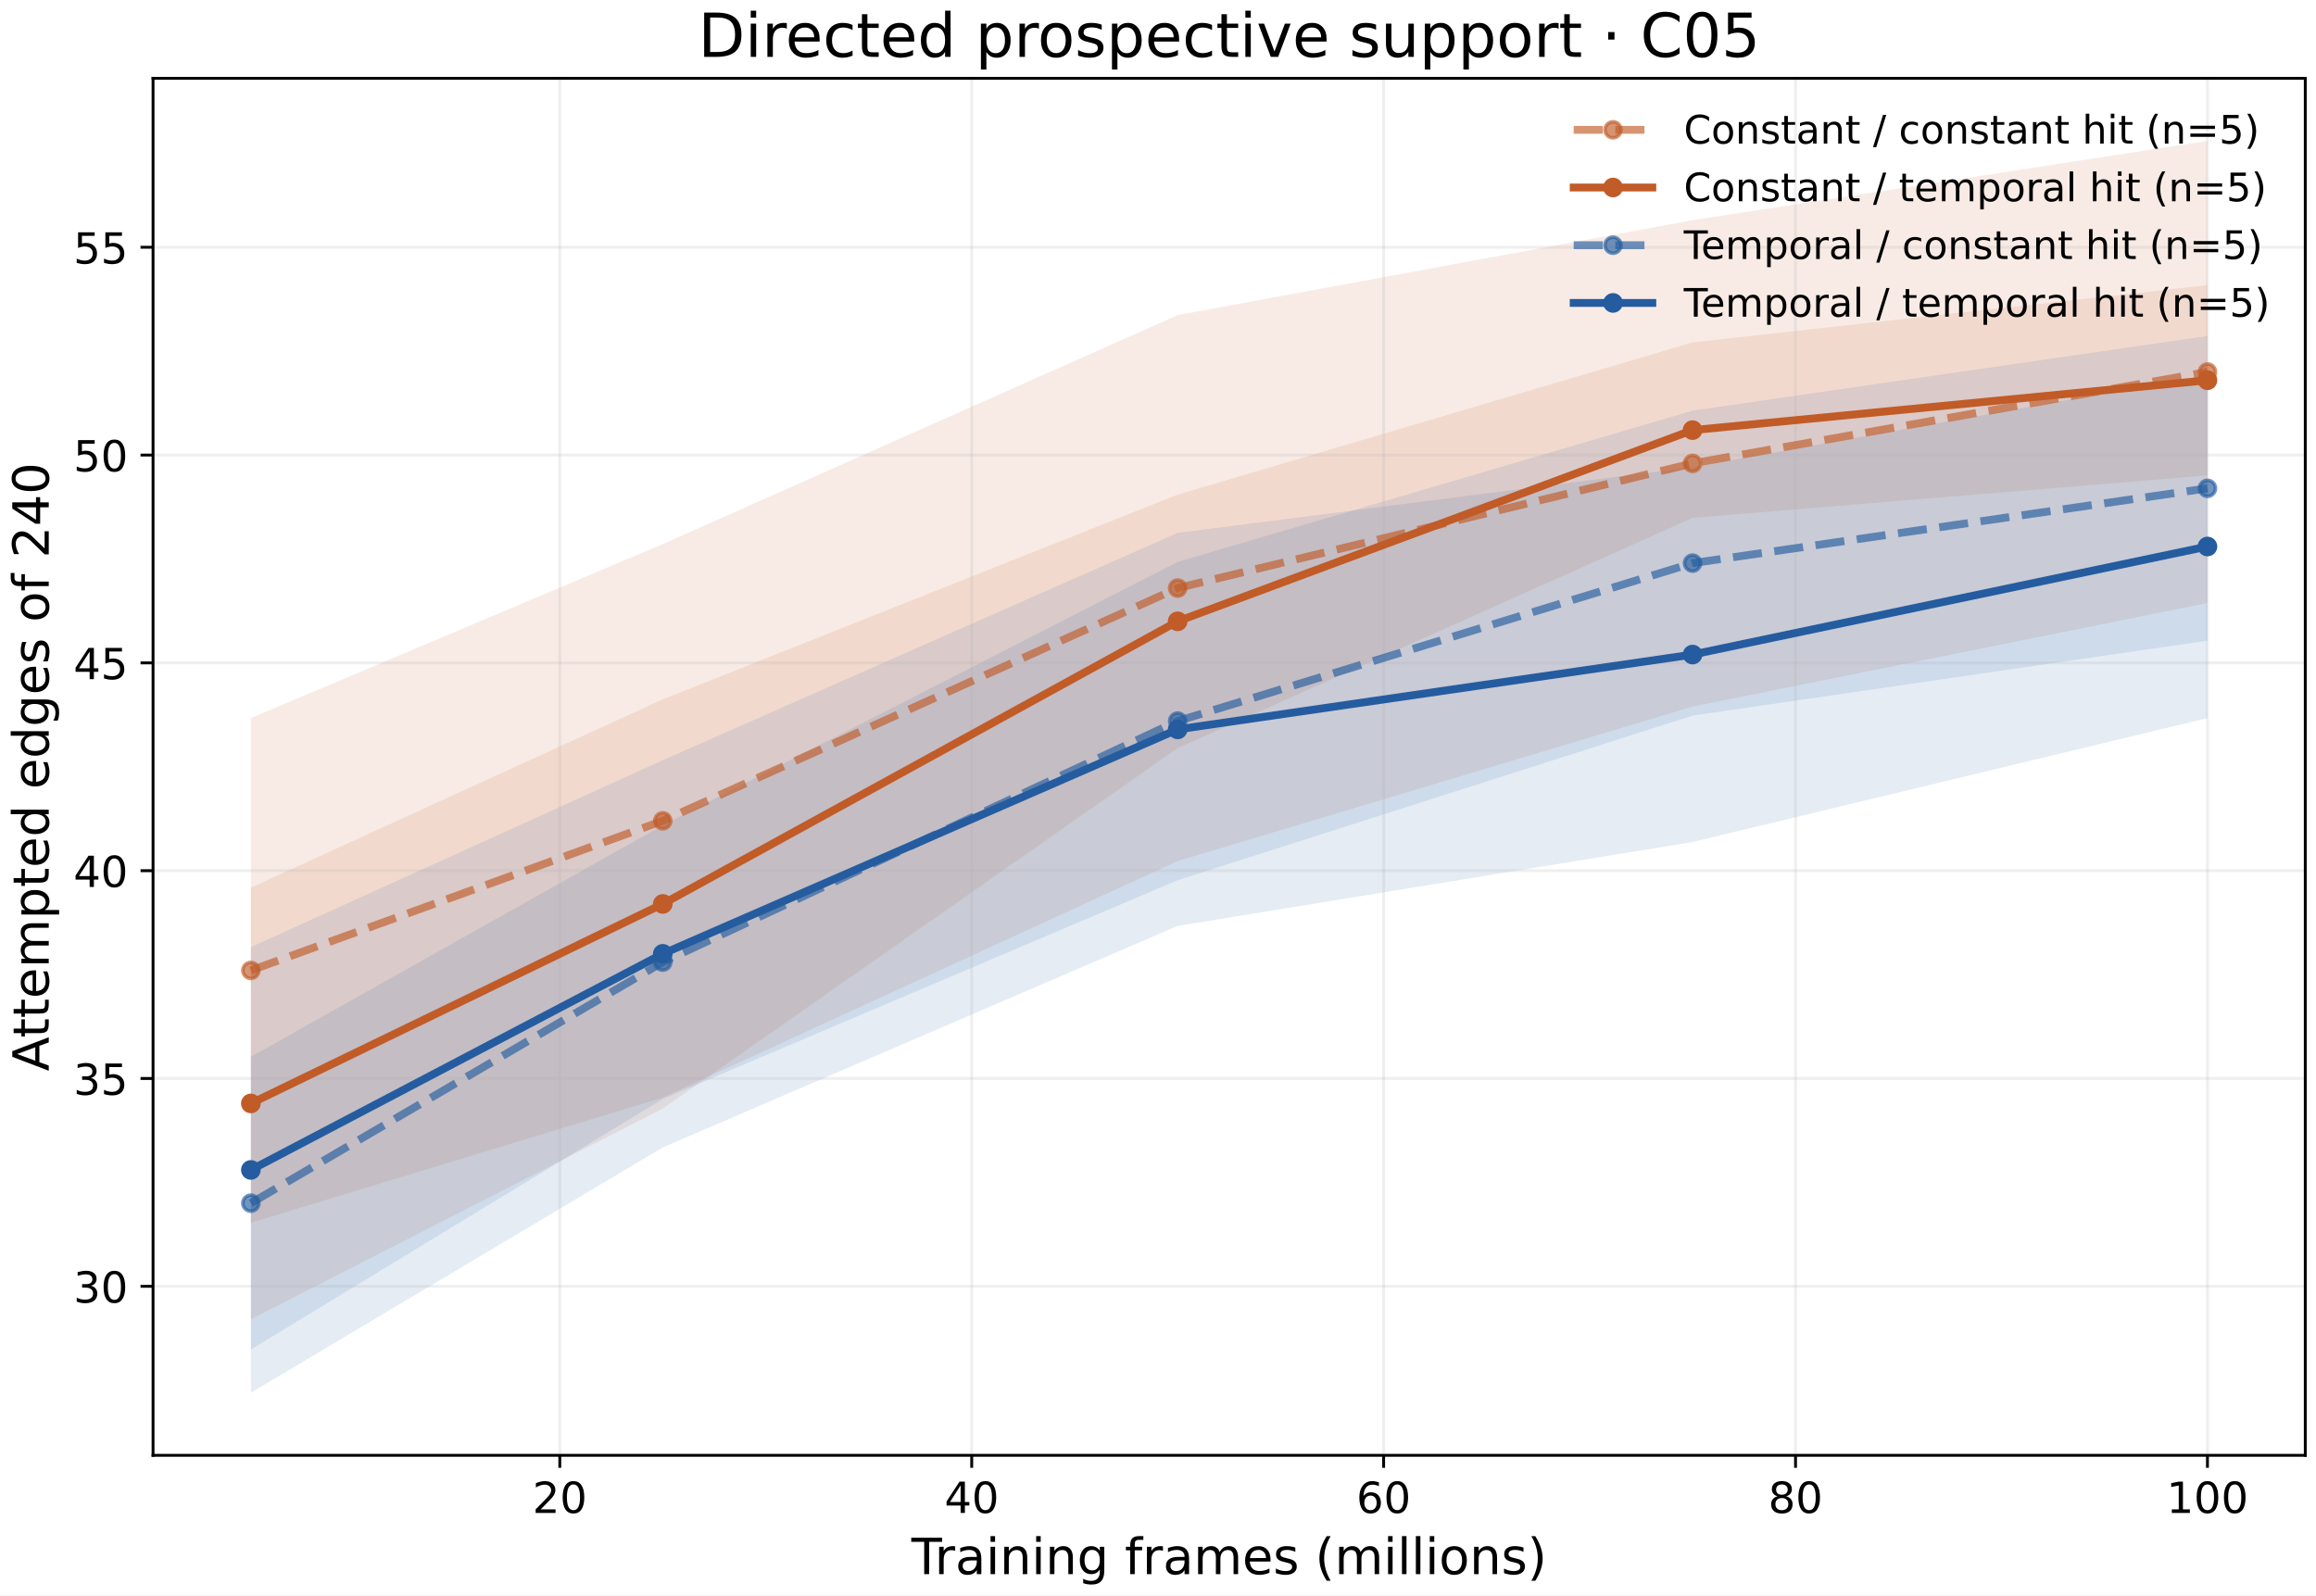
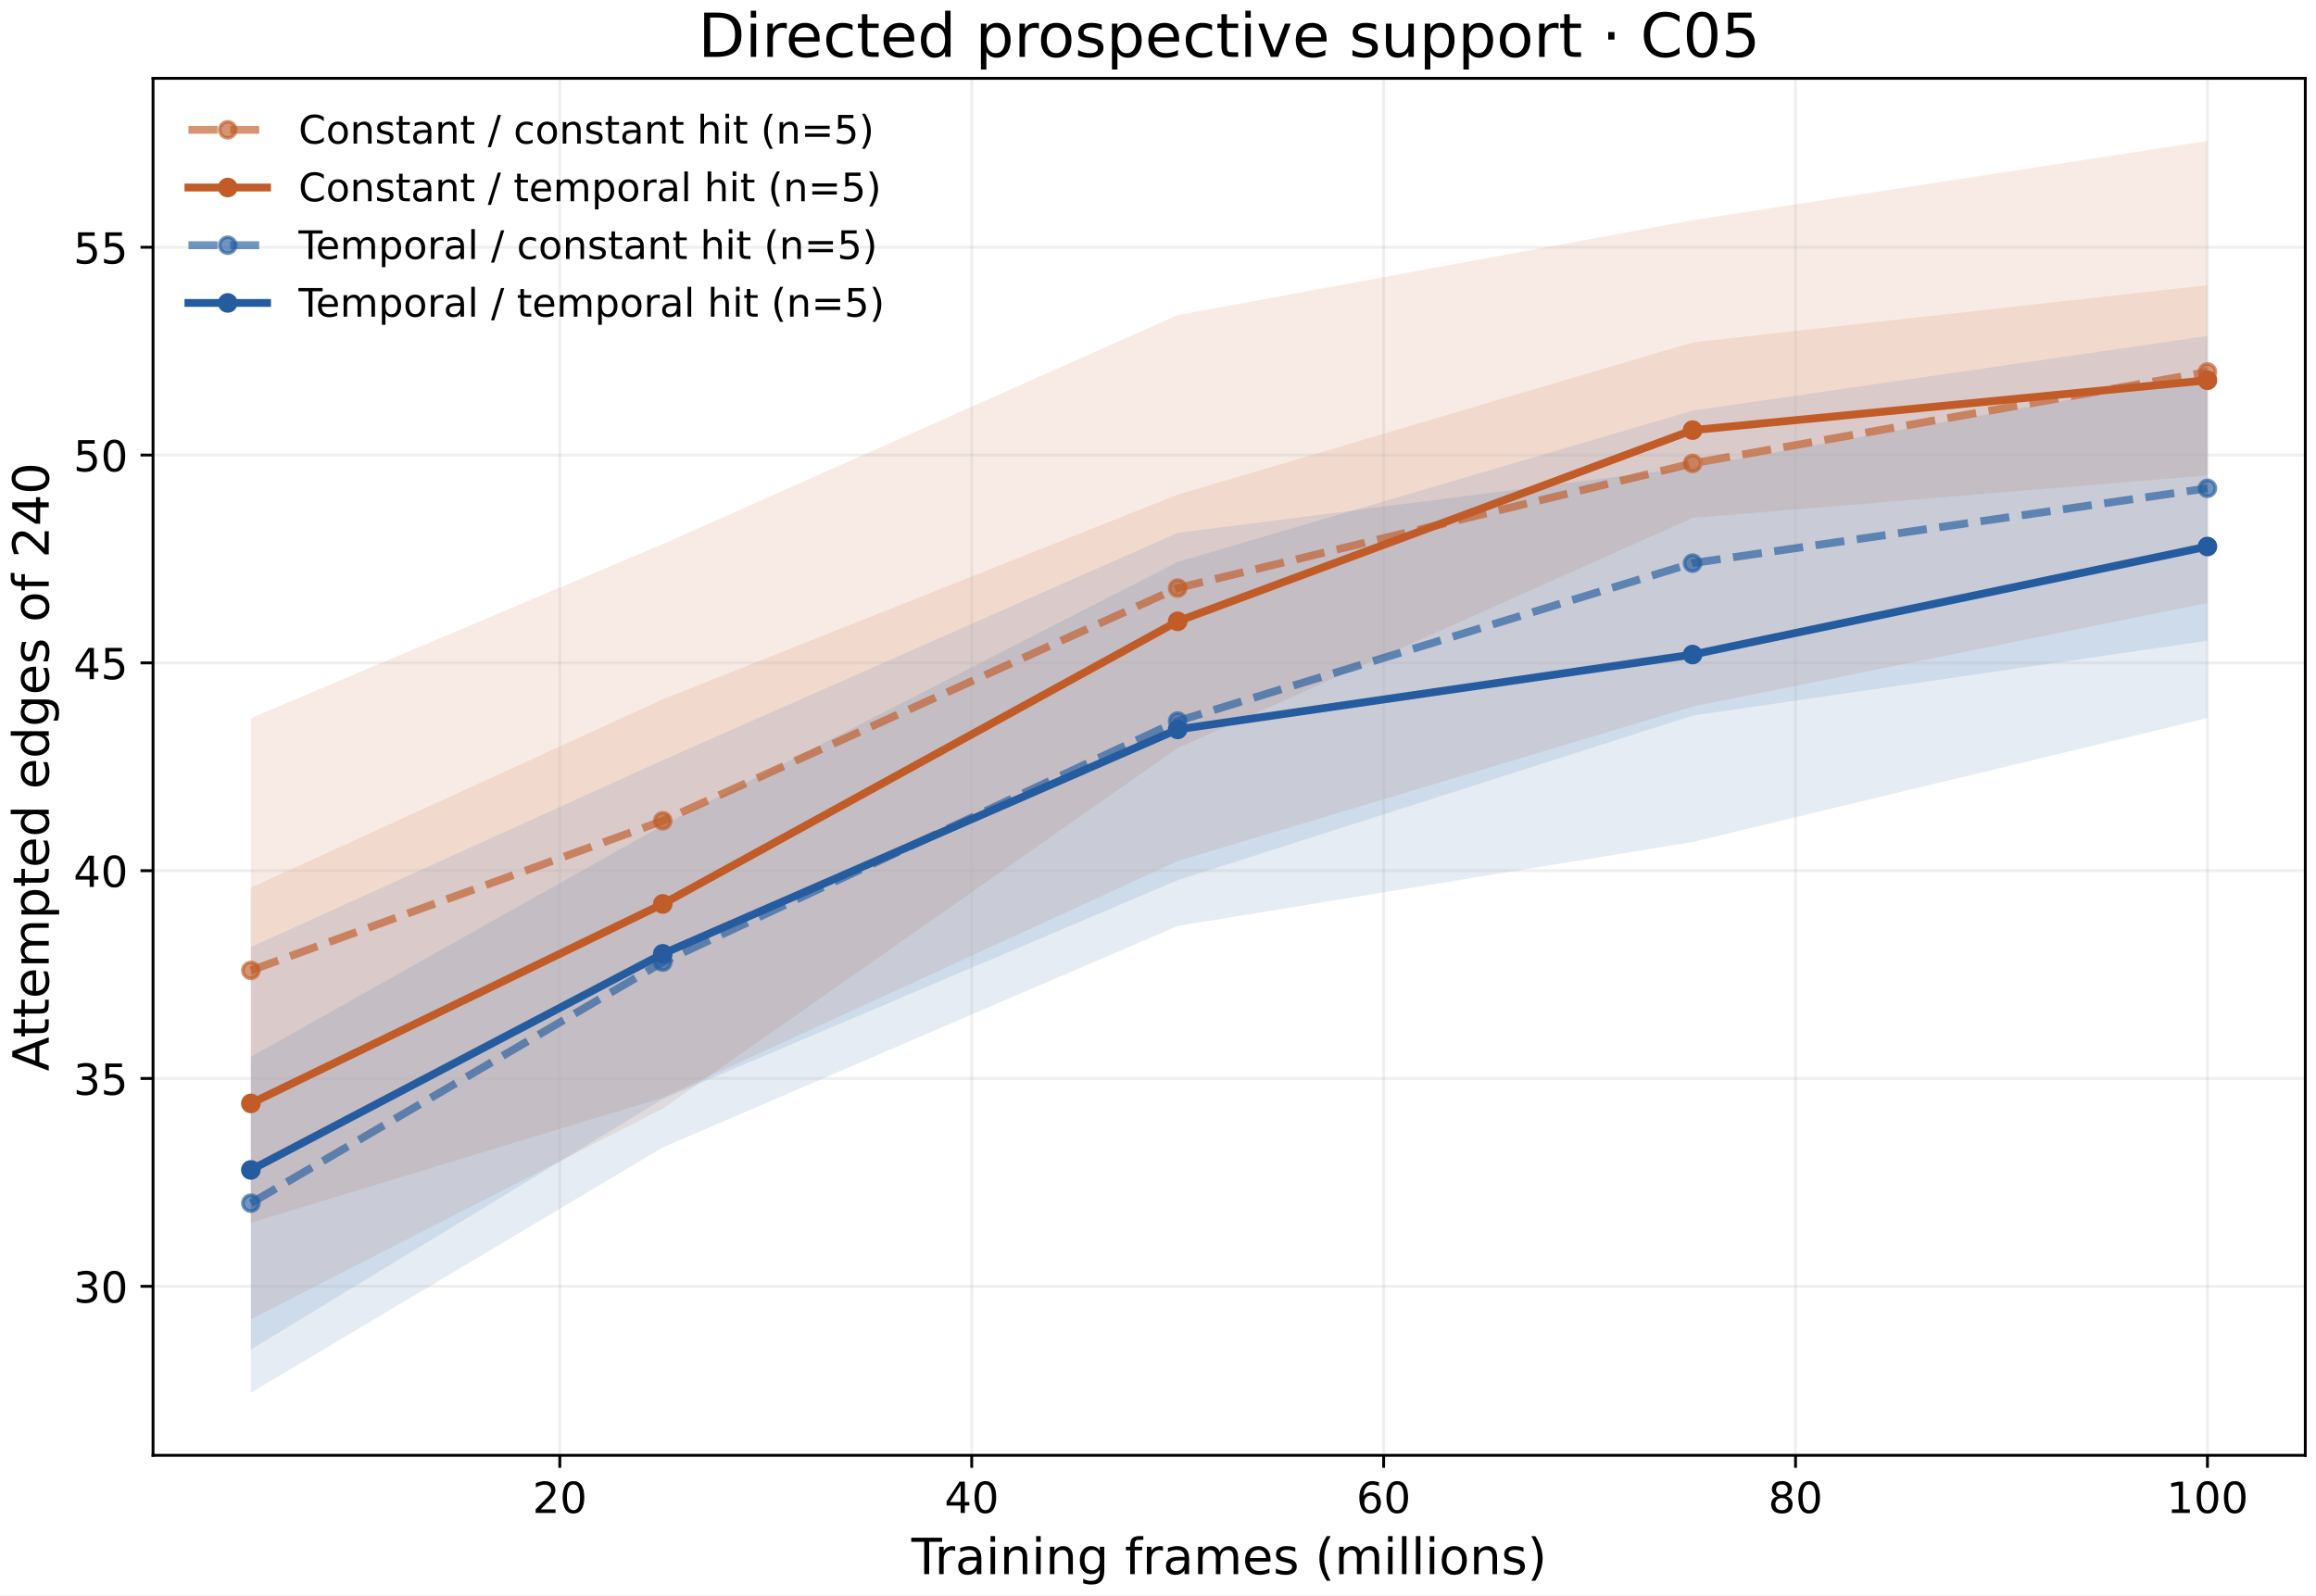
<svg xmlns="http://www.w3.org/2000/svg" xmlns:xlink="http://www.w3.org/1999/xlink" width="648pt" height="446.4pt" viewBox="0 0 648 446.4" version="1.1">
  <defs>
    <style type="text/css">*{stroke-linejoin: round; stroke-linecap: butt}</style>
  </defs>
  <g id="figure_1">
    <g id="patch_1">
      <path d="M 0 446.4 L 648 446.4 L 648 0 L 0 0 z " style="fill: #ffffff" />
    </g>
    <g id="axes_1">
      <g id="patch_2">
        <path d="M 42.82 407.237 L 645 407.237 L 645 21.918 L 42.82 21.918 z " style="fill: #ffffff" />
      </g>
-       <g id="PolyCollection_1">
+       <g id="FillBetweenPolyCollection_1">
        <defs>
          <path id="m721296330c" d="M 70.191 -245.457 L 70.191 -104.241 L 185.441 -139.275 L 329.503 -205.458 L 473.566 -248.682 L 617.628 -277.672 L 617.628 -406.968 L 617.628 -406.968 L 473.566 -384.786 L 329.503 -358.231 L 185.441 -294.158 L 70.191 -245.457 z " />
        </defs>
        <g clip-path="url(#p2941949903)">
          <use xlink:href="#m721296330c" x="0" y="446.4" style="fill: #c15b27; fill-opacity: 0.12" />
        </g>
      </g>
-       <g id="PolyCollection_2">
+       <g id="FillBetweenPolyCollection_2">
        <defs>
          <path id="m2680c7bc6a" d="M 70.191 -198.019 L 70.191 -77.247 L 185.441 -136.198 L 329.503 -237.074 L 473.566 -301.477 L 617.628 -313.372 L 617.628 -366.616 L 617.628 -366.616 L 473.566 -350.599 L 329.503 -308.007 L 185.441 -250.716 L 70.191 -198.019 z " />
        </defs>
        <g clip-path="url(#p2941949903)">
          <use xlink:href="#m2680c7bc6a" x="0" y="446.4" style="fill: #c15b27; fill-opacity: 0.12" />
        </g>
      </g>
-       <g id="PolyCollection_3">
+       <g id="FillBetweenPolyCollection_3">
        <defs>
          <path id="m5cb604232f" d="M 70.191 -150.675 L 70.191 -68.768 L 185.441 -138.885 L 329.503 -200.099 L 473.566 -246.155 L 617.628 -267.12 L 617.628 -352.392 L 617.628 -352.392 L 473.566 -331.49 L 329.503 -289.158 L 185.441 -215.466 L 70.191 -150.675 z " />
        </defs>
        <g clip-path="url(#p2941949903)">
          <use xlink:href="#m5cb604232f" x="0" y="446.4" style="fill: #245c9f; fill-opacity: 0.12" />
        </g>
      </g>
-       <g id="PolyCollection_4">
+       <g id="FillBetweenPolyCollection_4">
        <defs>
          <path id="mfee4e48196" d="M 70.191 -181.373 L 70.191 -56.678 L 185.441 -125.325 L 329.503 -187.309 L 473.566 -210.786 L 617.628 -245.466 L 617.628 -341.482 L 617.628 -341.482 L 473.566 -315.687 L 329.503 -297.296 L 185.441 -233.677 L 70.191 -181.373 z " />
        </defs>
        <g clip-path="url(#p2941949903)">
          <use xlink:href="#mfee4e48196" x="0" y="446.4" style="fill: #245c9f; fill-opacity: 0.12" />
        </g>
      </g>
      <g id="matplotlib.axis_1">
        <g id="xtick_1">
          <g id="line2d_1">
            <path d="M 156.629 407.237 L 156.629 21.918 " clip-path="url(#p2941949903)" style="fill: none; stroke: #b0b0b0; stroke-opacity: 0.2; stroke-width: 0.8; stroke-linecap: square" />
          </g>
          <g id="line2d_2">
            <defs>
              <path id="m80c05153f4" d="M 0 0 L 0 3.5 " style="stroke: #000000; stroke-width: 0.8" />
            </defs>
            <g>
              <use xlink:href="#m80c05153f4" x="156.629" y="407.237" style="stroke: #000000; stroke-width: 0.8" />
            </g>
          </g>
          <g id="text_1">
-             <text style="font: 12px 'DejaVu Sans'; text-anchor: middle" x="156.629" y="423.355" transform="rotate(-0 156.6288 423.3548)">20</text>
+             <text style="font-size: 12px; font-family: 'DejaVu Sans'; text-anchor: middle" x="156.629" y="423.355" transform="rotate(-0 156.6288 423.3548)">20</text>
          </g>
        </g>
        <g id="xtick_2">
          <g id="line2d_3">
            <path d="M 271.879 407.237 L 271.879 21.918 " clip-path="url(#p2941949903)" style="fill: none; stroke: #b0b0b0; stroke-opacity: 0.2; stroke-width: 0.8; stroke-linecap: square" />
          </g>
          <g id="line2d_4">
            <g>
              <use xlink:href="#m80c05153f4" x="271.879" y="407.237" style="stroke: #000000; stroke-width: 0.8" />
            </g>
          </g>
          <g id="text_2">
-             <text style="font: 12px 'DejaVu Sans'; text-anchor: middle" x="271.879" y="423.355" transform="rotate(-0 271.8786 423.3548)">40</text>
+             <text style="font-size: 12px; font-family: 'DejaVu Sans'; text-anchor: middle" x="271.879" y="423.355" transform="rotate(-0 271.8786 423.3548)">40</text>
          </g>
        </g>
        <g id="xtick_3">
          <g id="line2d_5">
            <path d="M 387.128 407.237 L 387.128 21.918 " clip-path="url(#p2941949903)" style="fill: none; stroke: #b0b0b0; stroke-opacity: 0.2; stroke-width: 0.8; stroke-linecap: square" />
          </g>
          <g id="line2d_6">
            <g>
              <use xlink:href="#m80c05153f4" x="387.128" y="407.237" style="stroke: #000000; stroke-width: 0.8" />
            </g>
          </g>
          <g id="text_3">
-             <text style="font: 12px 'DejaVu Sans'; text-anchor: middle" x="387.128" y="423.355" transform="rotate(-0 387.1284 423.3548)">60</text>
+             <text style="font-size: 12px; font-family: 'DejaVu Sans'; text-anchor: middle" x="387.128" y="423.355" transform="rotate(-0 387.1284 423.3548)">60</text>
          </g>
        </g>
        <g id="xtick_4">
          <g id="line2d_7">
            <path d="M 502.378 407.237 L 502.378 21.918 " clip-path="url(#p2941949903)" style="fill: none; stroke: #b0b0b0; stroke-opacity: 0.2; stroke-width: 0.8; stroke-linecap: square" />
          </g>
          <g id="line2d_8">
            <g>
              <use xlink:href="#m80c05153f4" x="502.378" y="407.237" style="stroke: #000000; stroke-width: 0.8" />
            </g>
          </g>
          <g id="text_4">
-             <text style="font: 12px 'DejaVu Sans'; text-anchor: middle" x="502.378" y="423.355" transform="rotate(-0 502.3781 423.3548)">80</text>
+             <text style="font-size: 12px; font-family: 'DejaVu Sans'; text-anchor: middle" x="502.378" y="423.355" transform="rotate(-0 502.3781 423.3548)">80</text>
          </g>
        </g>
        <g id="xtick_5">
          <g id="line2d_9">
            <path d="M 617.628 407.237 L 617.628 21.918 " clip-path="url(#p2941949903)" style="fill: none; stroke: #b0b0b0; stroke-opacity: 0.2; stroke-width: 0.8; stroke-linecap: square" />
          </g>
          <g id="line2d_10">
            <g>
              <use xlink:href="#m80c05153f4" x="617.628" y="407.237" style="stroke: #000000; stroke-width: 0.8" />
            </g>
          </g>
          <g id="text_5">
-             <text style="font: 12px 'DejaVu Sans'; text-anchor: middle" x="617.628" y="423.355" transform="rotate(-0 617.6279 423.3548)">100</text>
+             <text style="font-size: 12px; font-family: 'DejaVu Sans'; text-anchor: middle" x="617.628" y="423.355" transform="rotate(-0 617.6279 423.3548)">100</text>
          </g>
        </g>
        <g id="text_6">
-           <text style="font: 14px 'DejaVu Sans'; text-anchor: middle" x="343.91" y="440.488" transform="rotate(-0 343.9097 440.4882)">Training frames (millions)</text>
+           <text style="font-size: 14px; font-family: 'DejaVu Sans'; text-anchor: middle" x="343.91" y="440.488" transform="rotate(-0 343.9097 440.4882)">Training frames (millions)</text>
        </g>
      </g>
      <g id="matplotlib.axis_2">
        <g id="ytick_1">
          <g id="line2d_11">
            <path d="M 42.82 359.938 L 645 359.938 " clip-path="url(#p2941949903)" style="fill: none; stroke: #b0b0b0; stroke-opacity: 0.2; stroke-width: 0.8; stroke-linecap: square" />
          </g>
          <g id="line2d_12">
            <defs>
              <path id="mdc1687c3f1" d="M 0 0 L -3.5 0 " style="stroke: #000000; stroke-width: 0.8" />
            </defs>
            <g>
              <use xlink:href="#mdc1687c3f1" x="42.82" y="359.938" style="stroke: #000000; stroke-width: 0.8" />
            </g>
          </g>
          <g id="text_7">
-             <text style="font: 12px 'DejaVu Sans'; text-anchor: end" x="35.82" y="364.497" transform="rotate(-0 35.81961 364.4973)">30</text>
+             <text style="font-size: 12px; font-family: 'DejaVu Sans'; text-anchor: end" x="35.82" y="364.497" transform="rotate(-0 35.81961 364.4973)">30</text>
          </g>
        </g>
        <g id="ytick_2">
          <g id="line2d_13">
            <path d="M 42.82 301.789 L 645 301.789 " clip-path="url(#p2941949903)" style="fill: none; stroke: #b0b0b0; stroke-opacity: 0.2; stroke-width: 0.8; stroke-linecap: square" />
          </g>
          <g id="line2d_14">
            <g>
              <use xlink:href="#mdc1687c3f1" x="42.82" y="301.789" style="stroke: #000000; stroke-width: 0.8" />
            </g>
          </g>
          <g id="text_8">
-             <text style="font: 12px 'DejaVu Sans'; text-anchor: end" x="35.82" y="306.348" transform="rotate(-0 35.81961 306.3478)">35</text>
+             <text style="font-size: 12px; font-family: 'DejaVu Sans'; text-anchor: end" x="35.82" y="306.348" transform="rotate(-0 35.81961 306.3478)">35</text>
          </g>
        </g>
        <g id="ytick_3">
          <g id="line2d_15">
            <path d="M 42.82 243.639 L 645 243.639 " clip-path="url(#p2941949903)" style="fill: none; stroke: #b0b0b0; stroke-opacity: 0.2; stroke-width: 0.8; stroke-linecap: square" />
          </g>
          <g id="line2d_16">
            <g>
              <use xlink:href="#mdc1687c3f1" x="42.82" y="243.639" style="stroke: #000000; stroke-width: 0.8" />
            </g>
          </g>
          <g id="text_9">
-             <text style="font: 12px 'DejaVu Sans'; text-anchor: end" x="35.82" y="248.198" transform="rotate(-0 35.81961 248.1982)">40</text>
+             <text style="font-size: 12px; font-family: 'DejaVu Sans'; text-anchor: end" x="35.82" y="248.198" transform="rotate(-0 35.81961 248.1982)">40</text>
          </g>
        </g>
        <g id="ytick_4">
          <g id="line2d_17">
            <path d="M 42.82 185.49 L 645 185.49 " clip-path="url(#p2941949903)" style="fill: none; stroke: #b0b0b0; stroke-opacity: 0.2; stroke-width: 0.8; stroke-linecap: square" />
          </g>
          <g id="line2d_18">
            <g>
              <use xlink:href="#mdc1687c3f1" x="42.82" y="185.49" style="stroke: #000000; stroke-width: 0.8" />
            </g>
          </g>
          <g id="text_10">
-             <text style="font: 12px 'DejaVu Sans'; text-anchor: end" x="35.82" y="190.049" transform="rotate(-0 35.81961 190.0486)">45</text>
+             <text style="font-size: 12px; font-family: 'DejaVu Sans'; text-anchor: end" x="35.82" y="190.049" transform="rotate(-0 35.81961 190.0486)">45</text>
          </g>
        </g>
        <g id="ytick_5">
          <g id="line2d_19">
            <path d="M 42.82 127.34 L 645 127.34 " clip-path="url(#p2941949903)" style="fill: none; stroke: #b0b0b0; stroke-opacity: 0.2; stroke-width: 0.8; stroke-linecap: square" />
          </g>
          <g id="line2d_20">
            <g>
              <use xlink:href="#mdc1687c3f1" x="42.82" y="127.34" style="stroke: #000000; stroke-width: 0.8" />
            </g>
          </g>
          <g id="text_11">
-             <text style="font: 12px 'DejaVu Sans'; text-anchor: end" x="35.82" y="131.899" transform="rotate(-0 35.81961 131.8991)">50</text>
+             <text style="font-size: 12px; font-family: 'DejaVu Sans'; text-anchor: end" x="35.82" y="131.899" transform="rotate(-0 35.81961 131.8991)">50</text>
          </g>
        </g>
        <g id="ytick_6">
          <g id="line2d_21">
            <path d="M 42.82 69.19 L 645 69.19 " clip-path="url(#p2941949903)" style="fill: none; stroke: #b0b0b0; stroke-opacity: 0.2; stroke-width: 0.8; stroke-linecap: square" />
          </g>
          <g id="line2d_22">
            <g>
              <use xlink:href="#mdc1687c3f1" x="42.82" y="69.19" style="stroke: #000000; stroke-width: 0.8" />
            </g>
          </g>
          <g id="text_12">
-             <text style="font: 12px 'DejaVu Sans'; text-anchor: end" x="35.82" y="73.75" transform="rotate(-0 35.81961 73.7495)">55</text>
+             <text style="font-size: 12px; font-family: 'DejaVu Sans'; text-anchor: end" x="35.82" y="73.75" transform="rotate(-0 35.81961 73.7495)">55</text>
          </g>
        </g>
        <g id="text_13">
-           <text style="font: 14px 'DejaVu Sans'; text-anchor: middle" x="13.638" y="214.577" transform="rotate(-90 13.63805 214.5771)">Attempted edges of 240</text>
+           <text style="font-size: 14px; font-family: 'DejaVu Sans'; text-anchor: middle" x="13.638" y="214.577" transform="rotate(-90 13.63805 214.5771)">Attempted edges of 240</text>
        </g>
      </g>
      <g id="line2d_23">
        <path d="M 70.191 271.551 L 185.441 229.683 L 329.503 164.556 L 473.566 129.666 L 617.628 104.08 " clip-path="url(#p2941949903)" style="fill: none; stroke-dasharray: 8.14,3.52; stroke-dashoffset: 0; stroke: #c15b27; stroke-opacity: 0.65; stroke-width: 2.2" />
        <defs>
          <path id="md0af889a67" d="M 0 2.25 C 0.597 2.25 1.169 2.013 1.591 1.591 C 2.013 1.169 2.25 0.597 2.25 0 C 2.25 -0.597 2.013 -1.169 1.591 -1.591 C 1.169 -2.013 0.597 -2.25 0 -2.25 C -0.597 -2.25 -1.169 -2.013 -1.591 -1.591 C -2.013 -1.169 -2.25 -0.597 -2.25 0 C -2.25 0.597 -2.013 1.169 -1.591 1.591 C -1.169 2.013 -0.597 2.25 0 2.25 z " style="stroke: #c15b27; stroke-opacity: 0.65" />
        </defs>
        <g clip-path="url(#p2941949903)">
          <use xlink:href="#md0af889a67" x="70.191" y="271.551" style="fill: #c15b27; fill-opacity: 0.65; stroke: #c15b27; stroke-opacity: 0.65" />
          <use xlink:href="#md0af889a67" x="185.441" y="229.683" style="fill: #c15b27; fill-opacity: 0.65; stroke: #c15b27; stroke-opacity: 0.65" />
          <use xlink:href="#md0af889a67" x="329.503" y="164.556" style="fill: #c15b27; fill-opacity: 0.65; stroke: #c15b27; stroke-opacity: 0.65" />
          <use xlink:href="#md0af889a67" x="473.566" y="129.666" style="fill: #c15b27; fill-opacity: 0.65; stroke: #c15b27; stroke-opacity: 0.65" />
          <use xlink:href="#md0af889a67" x="617.628" y="104.08" style="fill: #c15b27; fill-opacity: 0.65; stroke: #c15b27; stroke-opacity: 0.65" />
        </g>
      </g>
      <g id="line2d_24">
        <path d="M 70.191 308.767 L 185.441 252.943 L 329.503 173.86 L 473.566 120.362 L 617.628 106.406 " clip-path="url(#p2941949903)" style="fill: none; stroke: #c15b27; stroke-width: 2.2; stroke-linecap: square" />
        <defs>
          <path id="m7a577e1d82" d="M 0 2.25 C 0.597 2.25 1.169 2.013 1.591 1.591 C 2.013 1.169 2.25 0.597 2.25 0 C 2.25 -0.597 2.013 -1.169 1.591 -1.591 C 1.169 -2.013 0.597 -2.25 0 -2.25 C -0.597 -2.25 -1.169 -2.013 -1.591 -1.591 C -2.013 -1.169 -2.25 -0.597 -2.25 0 C -2.25 0.597 -2.013 1.169 -1.591 1.591 C -1.169 2.013 -0.597 2.25 0 2.25 z " style="stroke: #c15b27" />
        </defs>
        <g clip-path="url(#p2941949903)">
          <use xlink:href="#m7a577e1d82" x="70.191" y="308.767" style="fill: #c15b27; stroke: #c15b27" />
          <use xlink:href="#m7a577e1d82" x="185.441" y="252.943" style="fill: #c15b27; stroke: #c15b27" />
          <use xlink:href="#m7a577e1d82" x="329.503" y="173.86" style="fill: #c15b27; stroke: #c15b27" />
          <use xlink:href="#m7a577e1d82" x="473.566" y="120.362" style="fill: #c15b27; stroke: #c15b27" />
          <use xlink:href="#m7a577e1d82" x="617.628" y="106.406" style="fill: #c15b27; stroke: #c15b27" />
        </g>
      </g>
      <g id="line2d_25">
        <path d="M 70.191 336.678 L 185.441 269.225 L 329.503 201.771 L 473.566 157.578 L 617.628 136.644 " clip-path="url(#p2941949903)" style="fill: none; stroke-dasharray: 8.14,3.52; stroke-dashoffset: 0; stroke: #245c9f; stroke-opacity: 0.65; stroke-width: 2.2" />
        <defs>
          <path id="mfbb76585cd" d="M 0 2.25 C 0.597 2.25 1.169 2.013 1.591 1.591 C 2.013 1.169 2.25 0.597 2.25 0 C 2.25 -0.597 2.013 -1.169 1.591 -1.591 C 1.169 -2.013 0.597 -2.25 0 -2.25 C -0.597 -2.25 -1.169 -2.013 -1.591 -1.591 C -2.013 -1.169 -2.25 -0.597 -2.25 0 C -2.25 0.597 -2.013 1.169 -1.591 1.591 C -1.169 2.013 -0.597 2.25 0 2.25 z " style="stroke: #245c9f; stroke-opacity: 0.65" />
        </defs>
        <g clip-path="url(#p2941949903)">
          <use xlink:href="#mfbb76585cd" x="70.191" y="336.678" style="fill: #245c9f; fill-opacity: 0.65; stroke: #245c9f; stroke-opacity: 0.65" />
          <use xlink:href="#mfbb76585cd" x="185.441" y="269.225" style="fill: #245c9f; fill-opacity: 0.65; stroke: #245c9f; stroke-opacity: 0.65" />
          <use xlink:href="#mfbb76585cd" x="329.503" y="201.771" style="fill: #245c9f; fill-opacity: 0.65; stroke: #245c9f; stroke-opacity: 0.65" />
          <use xlink:href="#mfbb76585cd" x="473.566" y="157.578" style="fill: #245c9f; fill-opacity: 0.65; stroke: #245c9f; stroke-opacity: 0.65" />
          <use xlink:href="#mfbb76585cd" x="617.628" y="136.644" style="fill: #245c9f; fill-opacity: 0.65; stroke: #245c9f; stroke-opacity: 0.65" />
        </g>
      </g>
      <g id="line2d_26">
        <path d="M 70.191 327.375 L 185.441 266.899 L 329.503 204.097 L 473.566 183.164 L 617.628 152.926 " clip-path="url(#p2941949903)" style="fill: none; stroke: #245c9f; stroke-width: 2.2; stroke-linecap: square" />
        <defs>
          <path id="m927a279fb0" d="M 0 2.25 C 0.597 2.25 1.169 2.013 1.591 1.591 C 2.013 1.169 2.25 0.597 2.25 0 C 2.25 -0.597 2.013 -1.169 1.591 -1.591 C 1.169 -2.013 0.597 -2.25 0 -2.25 C -0.597 -2.25 -1.169 -2.013 -1.591 -1.591 C -2.013 -1.169 -2.25 -0.597 -2.25 0 C -2.25 0.597 -2.013 1.169 -1.591 1.591 C -1.169 2.013 -0.597 2.25 0 2.25 z " style="stroke: #245c9f" />
        </defs>
        <g clip-path="url(#p2941949903)">
          <use xlink:href="#m927a279fb0" x="70.191" y="327.375" style="fill: #245c9f; stroke: #245c9f" />
          <use xlink:href="#m927a279fb0" x="185.441" y="266.899" style="fill: #245c9f; stroke: #245c9f" />
          <use xlink:href="#m927a279fb0" x="329.503" y="204.097" style="fill: #245c9f; stroke: #245c9f" />
          <use xlink:href="#m927a279fb0" x="473.566" y="183.164" style="fill: #245c9f; stroke: #245c9f" />
          <use xlink:href="#m927a279fb0" x="617.628" y="152.926" style="fill: #245c9f; stroke: #245c9f" />
        </g>
      </g>
      <g id="patch_3">
        <path d="M 42.82 407.237 L 42.82 21.918 " style="fill: none; stroke: #000000; stroke-width: 0.8; stroke-linejoin: miter; stroke-linecap: square" />
      </g>
      <g id="patch_4">
        <path d="M 645 407.237 L 645 21.918 " style="fill: none; stroke: #000000; stroke-width: 0.8; stroke-linejoin: miter; stroke-linecap: square" />
      </g>
      <g id="patch_5">
        <path d="M 42.82 407.237 L 645 407.237 " style="fill: none; stroke: #000000; stroke-width: 0.8; stroke-linejoin: miter; stroke-linecap: square" />
      </g>
      <g id="patch_6">
        <path d="M 42.82 21.918 L 645 21.918 " style="fill: none; stroke: #000000; stroke-width: 0.8; stroke-linejoin: miter; stroke-linecap: square" />
      </g>
      <g id="text_14">
-         <text style="font: 17px 'DejaVu Sans'; text-anchor: middle" x="343.91" y="15.918" transform="rotate(-0 343.9097 15.91758)">Directed prospective support · C05</text>
+         <text style="font-size: 17px; font-family: 'DejaVu Sans'; text-anchor: middle" x="343.91" y="15.918" transform="rotate(-0 343.9097 15.91758)">Directed prospective support · C05</text>
      </g>
      <g id="legend_1">
        <g id="line2d_27">
-           <path d="M 440.307 36.326 L 451.307 36.326 L 462.307 36.326 " style="fill: none; stroke-dasharray: 8.14,3.52; stroke-dashoffset: 0; stroke: #c15b27; stroke-opacity: 0.65; stroke-width: 2.2" />
+           <path d="M 52.72 36.326 L 63.72 36.326 L 74.72 36.326 " style="fill: none; stroke-dasharray: 8.14,3.52; stroke-dashoffset: 0; stroke: #c15b27; stroke-opacity: 0.65; stroke-width: 2.2" />
          <g>
-             <use xlink:href="#md0af889a67" x="451.307" y="36.326" style="fill: #c15b27; fill-opacity: 0.65; stroke: #c15b27; stroke-opacity: 0.65" />
+             <use xlink:href="#md0af889a67" x="63.72" y="36.326" style="fill: #c15b27; fill-opacity: 0.65; stroke: #c15b27; stroke-opacity: 0.65" />
          </g>
        </g>
        <g id="text_15">
-           <text style="font: 11px 'DejaVu Sans'; text-anchor: start" x="471.107" y="40.176" transform="rotate(-0 471.1069 40.17587)">Constant / constant hit (n=5)</text>
+           <text style="font-size: 11px; font-family: 'DejaVu Sans'; text-anchor: start" x="83.52" y="40.176" transform="rotate(-0 83.51962 40.17587)">Constant / constant hit (n=5)</text>
        </g>
        <g id="line2d_28">
-           <path d="M 440.307 52.472 L 451.307 52.472 L 462.307 52.472 " style="fill: none; stroke: #c15b27; stroke-width: 2.2; stroke-linecap: square" />
+           <path d="M 52.72 52.472 L 63.72 52.472 L 74.72 52.472 " style="fill: none; stroke: #c15b27; stroke-width: 2.2; stroke-linecap: square" />
          <g>
-             <use xlink:href="#m7a577e1d82" x="451.307" y="52.472" style="fill: #c15b27; stroke: #c15b27" />
+             <use xlink:href="#m7a577e1d82" x="63.72" y="52.472" style="fill: #c15b27; stroke: #c15b27" />
          </g>
        </g>
        <g id="text_16">
-           <text style="font: 11px 'DejaVu Sans'; text-anchor: start" x="471.107" y="56.322" transform="rotate(-0 471.1069 56.3218)">Constant / temporal hit (n=5)</text>
+           <text style="font-size: 11px; font-family: 'DejaVu Sans'; text-anchor: start" x="83.52" y="56.322" transform="rotate(-0 83.51962 56.3218)">Constant / temporal hit (n=5)</text>
        </g>
        <g id="line2d_29">
-           <path d="M 440.307 68.618 L 451.307 68.618 L 462.307 68.618 " style="fill: none; stroke-dasharray: 8.14,3.52; stroke-dashoffset: 0; stroke: #245c9f; stroke-opacity: 0.65; stroke-width: 2.2" />
+           <path d="M 52.72 68.618 L 63.72 68.618 L 74.72 68.618 " style="fill: none; stroke-dasharray: 8.14,3.52; stroke-dashoffset: 0; stroke: #245c9f; stroke-opacity: 0.65; stroke-width: 2.2" />
          <g>
-             <use xlink:href="#mfbb76585cd" x="451.307" y="68.618" style="fill: #245c9f; fill-opacity: 0.65; stroke: #245c9f; stroke-opacity: 0.65" />
+             <use xlink:href="#mfbb76585cd" x="63.72" y="68.618" style="fill: #245c9f; fill-opacity: 0.65; stroke: #245c9f; stroke-opacity: 0.65" />
          </g>
        </g>
        <g id="text_17">
-           <text style="font: 11px 'DejaVu Sans'; text-anchor: start" x="471.107" y="72.468" transform="rotate(-0 471.1069 72.46774)">Temporal / constant hit (n=5)</text>
+           <text style="font-size: 11px; font-family: 'DejaVu Sans'; text-anchor: start" x="83.52" y="72.468" transform="rotate(-0 83.51962 72.46774)">Temporal / constant hit (n=5)</text>
        </g>
        <g id="line2d_30">
-           <path d="M 440.307 84.764 L 451.307 84.764 L 462.307 84.764 " style="fill: none; stroke: #245c9f; stroke-width: 2.2; stroke-linecap: square" />
+           <path d="M 52.72 84.764 L 63.72 84.764 L 74.72 84.764 " style="fill: none; stroke: #245c9f; stroke-width: 2.2; stroke-linecap: square" />
          <g>
-             <use xlink:href="#m927a279fb0" x="451.307" y="84.764" style="fill: #245c9f; stroke: #245c9f" />
+             <use xlink:href="#m927a279fb0" x="63.72" y="84.764" style="fill: #245c9f; stroke: #245c9f" />
          </g>
        </g>
        <g id="text_18">
-           <text style="font: 11px 'DejaVu Sans'; text-anchor: start" x="471.107" y="88.614" transform="rotate(-0 471.1069 88.61368)">Temporal / temporal hit (n=5)</text>
+           <text style="font-size: 11px; font-family: 'DejaVu Sans'; text-anchor: start" x="83.52" y="88.614" transform="rotate(-0 83.51962 88.61368)">Temporal / temporal hit (n=5)</text>
        </g>
      </g>
    </g>
  </g>
  <defs>
    <clipPath id="p2941949903">
      <rect x="42.82" y="21.918" width="602.18" height="385.319" />
    </clipPath>
  </defs>
</svg>
